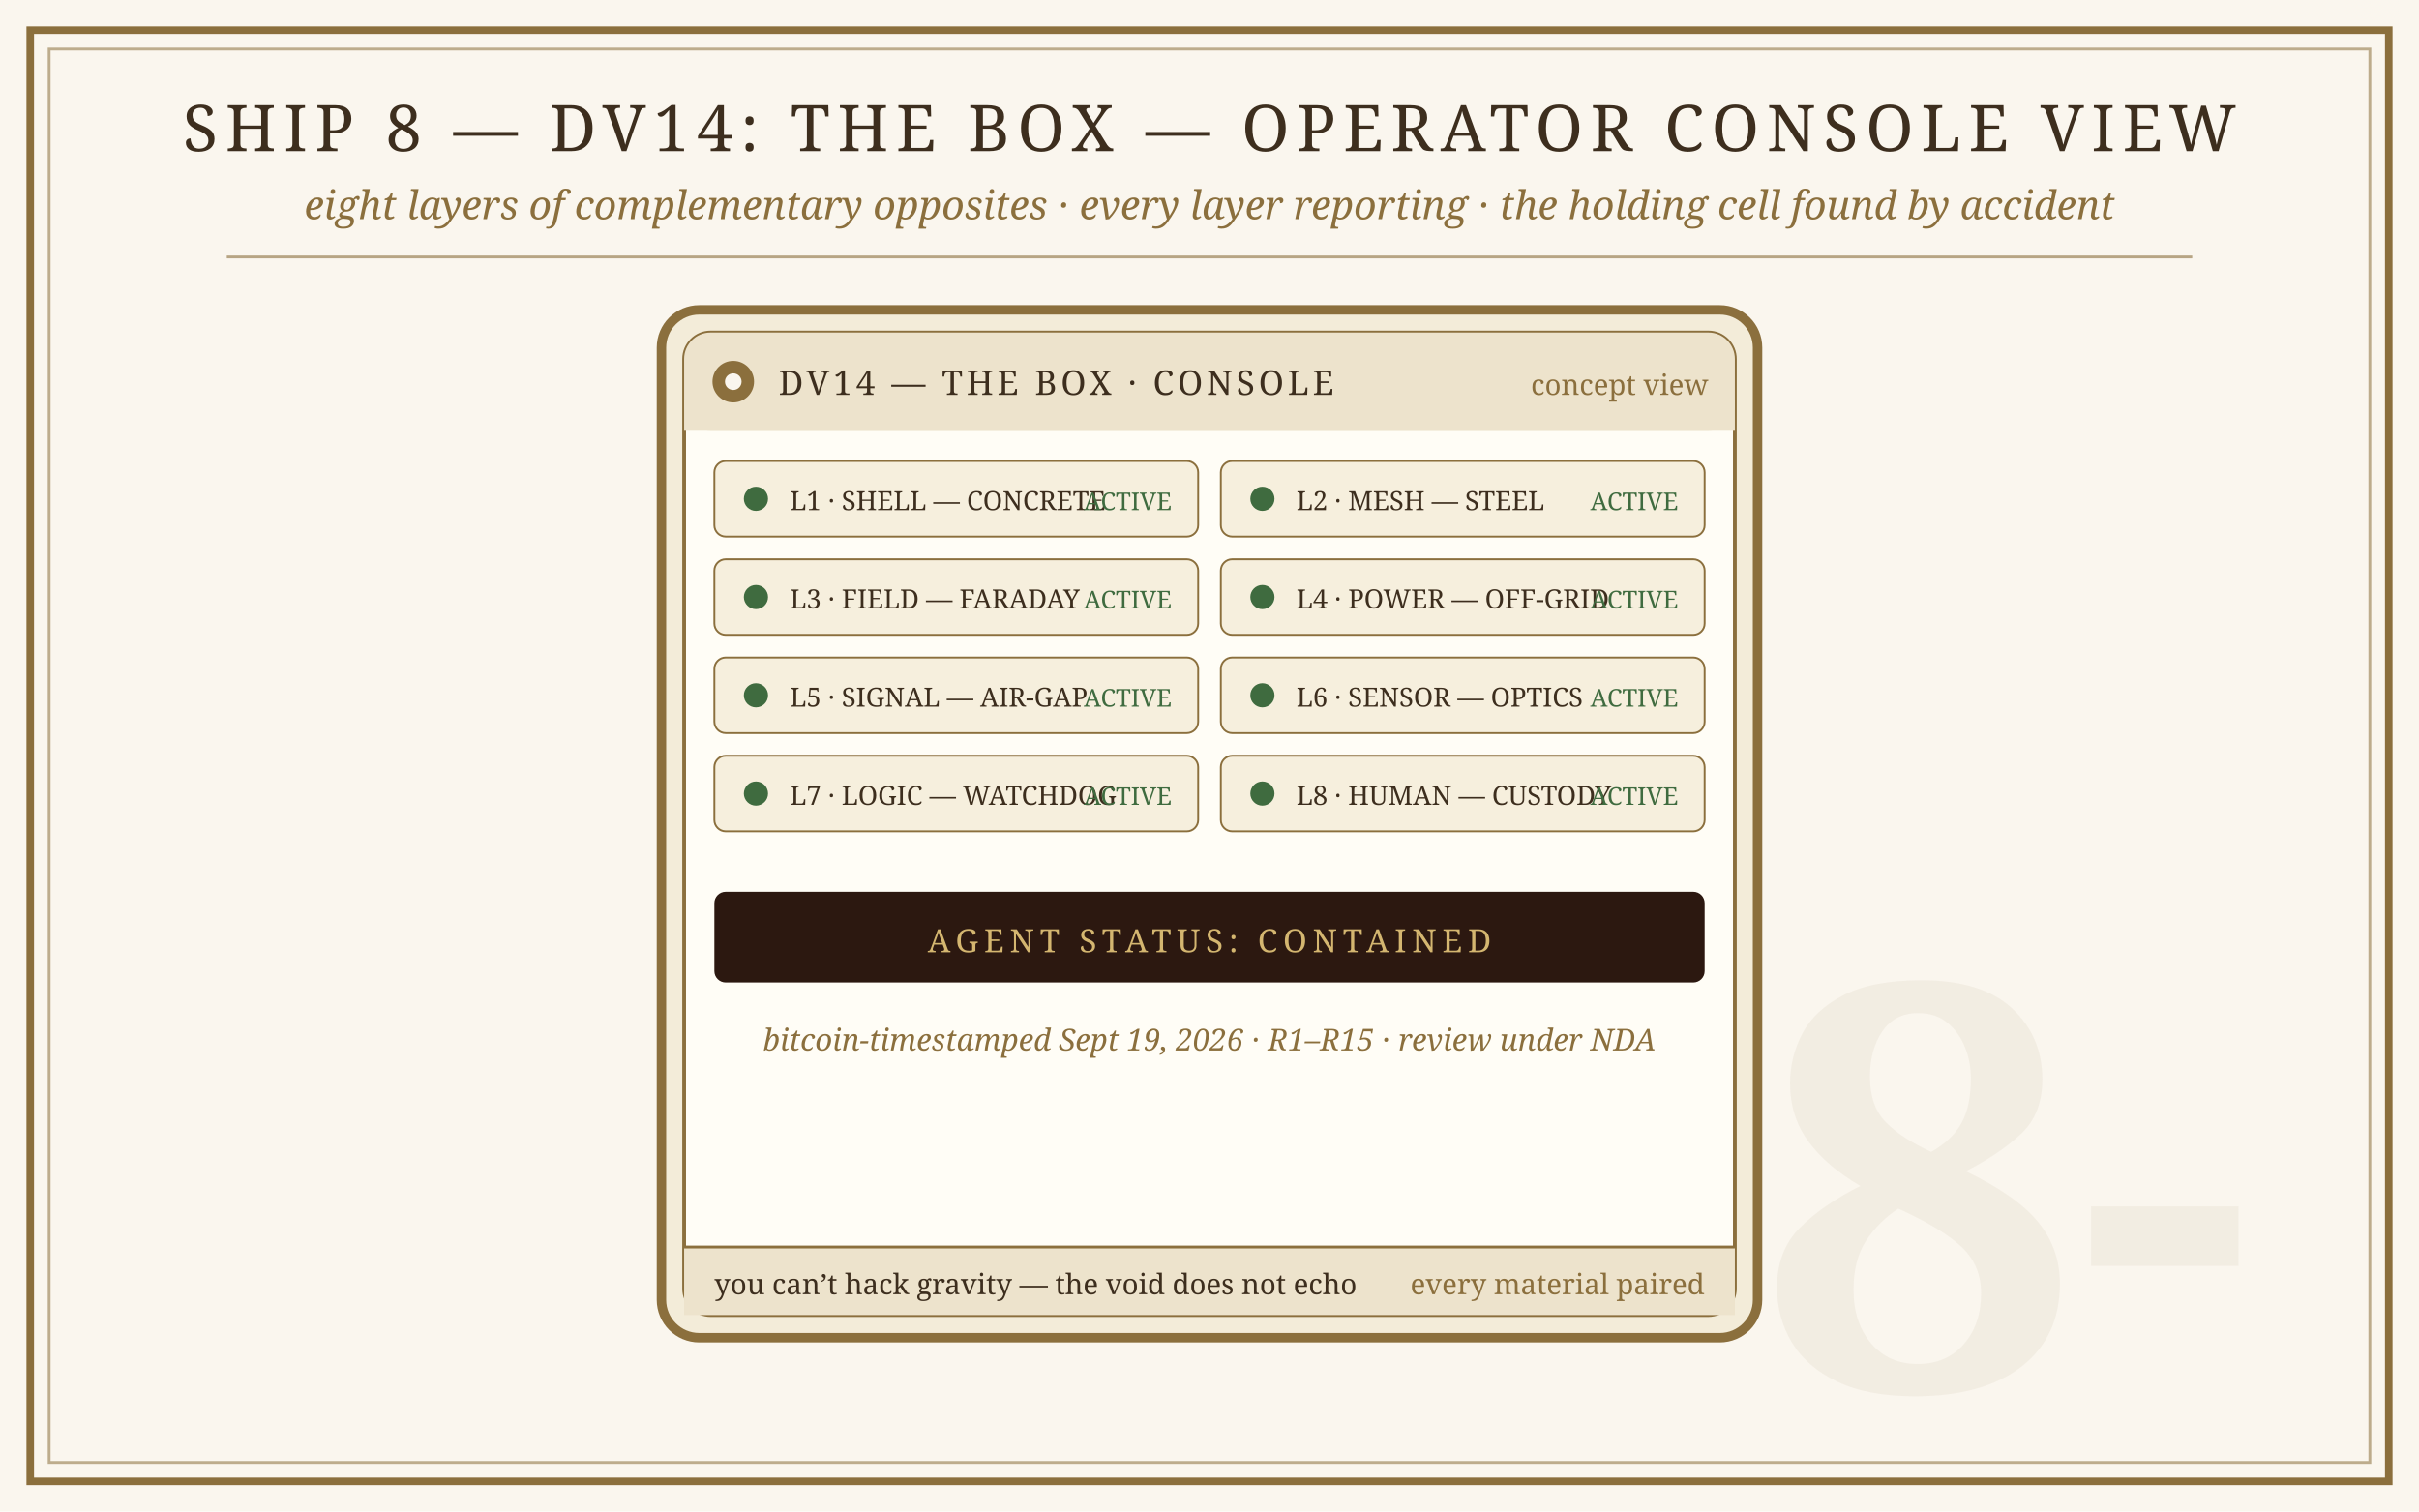
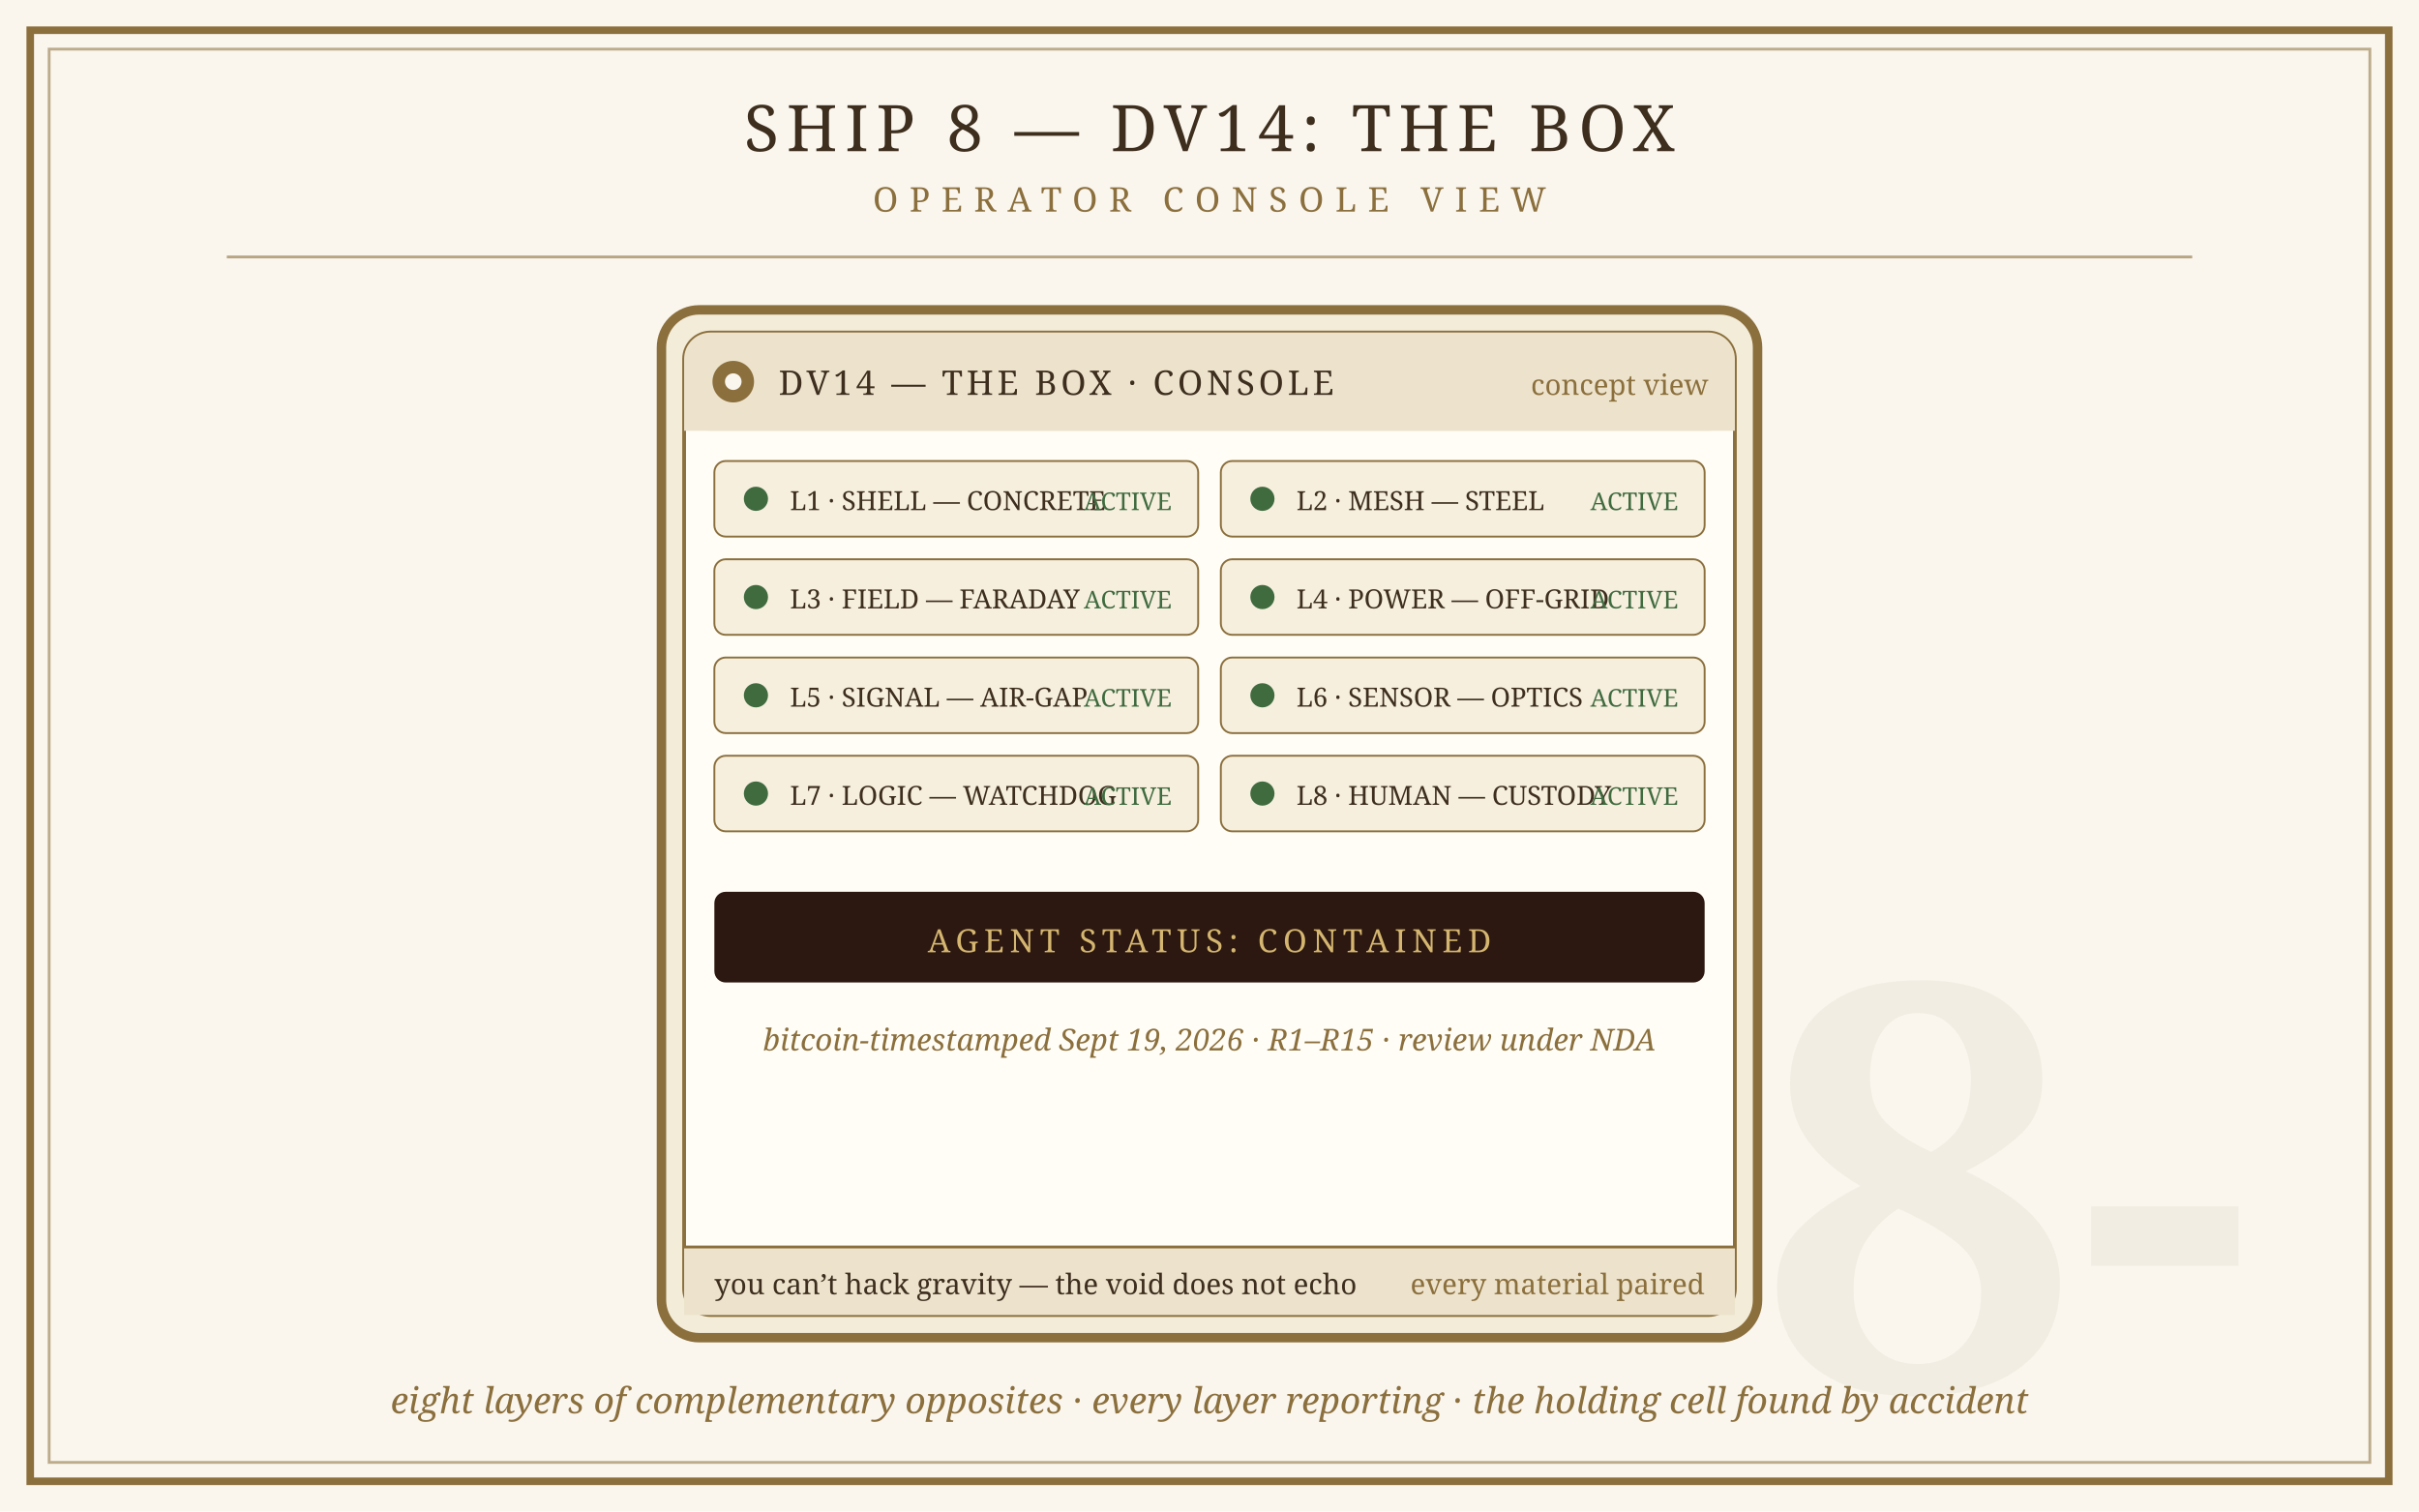
<svg xmlns="http://www.w3.org/2000/svg" viewBox="0 0 640 400" style="max-width:100%;height:auto;">
  <rect width="640" height="400" fill="#faf6ee" />
  <rect x="8" y="8" width="624" height="384" fill="none" stroke="#8b6f3d" stroke-width="2" />
  <rect x="13" y="13" width="614" height="374" fill="none" stroke="#8b6f3d" stroke-width="0.75" opacity="0.55" />
  <text x="596" y="368" text-anchor="end" font-family="Georgia, serif" font-size="150" font-weight="bold" fill="#8b6f3d" opacity="0.07">8-</text>
-   <text x="320" y="40" text-anchor="middle" font-family="Georgia, serif" font-size="17" letter-spacing="2" fill="#3d2e1e">SHIP 8 — DV14: THE BOX — OPERATOR CONSOLE VIEW</text>
-   <text x="320" y="58" text-anchor="middle" font-family="Georgia, serif" font-size="10.5" font-style="italic" fill="#8b6f3d">eight layers of complementary opposites · every layer reporting · the holding cell found by accident</text>
+   <text x="320" y="40" text-anchor="middle" font-family="Georgia, serif" font-size="17" letter-spacing="2" fill="#3d2e1e">SHIP 8 — DV14: THE BOX</text>
+   <text x="320" y="56" text-anchor="middle" font-family="Georgia, serif" font-size="9" letter-spacing="3" fill="#8b6f3d">OPERATOR CONSOLE VIEW</text>
+   <text x="320" y="374" text-anchor="middle" font-family="Georgia, serif" font-size="9.5" font-style="italic" fill="#8b6f3d">eight layers of complementary opposites · every layer reporting · the holding cell found by accident</text>
  <line x1="60" y1="68" x2="580" y2="68" stroke="#8b6f3d" stroke-width="0.75" opacity="0.6" />
  <rect x="175" y="82" width="290" height="272" rx="10" fill="#f3ecd9" stroke="#8b6f3d" stroke-width="2.5" />
  <rect x="181" y="88" width="278" height="260" rx="7" fill="#fffdf6" stroke="#8b6f3d" stroke-width="1" />
  <rect x="181" y="88" width="278" height="26" rx="7" fill="#ede3cc" />
  <rect x="181" y="106" width="278" height="8" fill="#ede3cc" />
  <circle cx="194" cy="101" r="5.5" fill="#8b6f3d" />
  <circle cx="194" cy="101" r="2.2" fill="#faf6ee" />
  <text x="206" y="104.5" font-family="Georgia, serif" font-size="9" letter-spacing="1" fill="#3d2e1e">DV14 — THE BOX · CONSOLE</text>
  <text x="452" y="104.5" text-anchor="end" font-family="Georgia, serif" font-size="7.5" fill="#8b6f3d">concept view</text>
  <rect x="189" y="122" width="128" height="20" rx="3" fill="#f6efdd" stroke="#8b6f3d" stroke-width="0.5" />
  <circle cx="200" cy="132" r="3.2" fill="#3f6b3f" />
  <text x="209" y="135" font-family="Georgia, serif" font-size="7" fill="#3d2e1e">L1 · SHELL — CONCRETE</text>
  <text x="310" y="135" text-anchor="end" font-family="Georgia, serif" font-size="6.5" fill="#3f6b3f">ACTIVE</text>
  <rect x="323" y="122" width="128" height="20" rx="3" fill="#f6efdd" stroke="#8b6f3d" stroke-width="0.5" />
  <circle cx="334" cy="132" r="3.2" fill="#3f6b3f" />
  <text x="343" y="135" font-family="Georgia, serif" font-size="7" fill="#3d2e1e">L2 · MESH — STEEL</text>
  <text x="444" y="135" text-anchor="end" font-family="Georgia, serif" font-size="6.5" fill="#3f6b3f">ACTIVE</text>
  <rect x="189" y="148" width="128" height="20" rx="3" fill="#f6efdd" stroke="#8b6f3d" stroke-width="0.5" />
  <circle cx="200" cy="158" r="3.2" fill="#3f6b3f" />
  <text x="209" y="161" font-family="Georgia, serif" font-size="7" fill="#3d2e1e">L3 · FIELD — FARADAY</text>
  <text x="310" y="161" text-anchor="end" font-family="Georgia, serif" font-size="6.5" fill="#3f6b3f">ACTIVE</text>
  <rect x="323" y="148" width="128" height="20" rx="3" fill="#f6efdd" stroke="#8b6f3d" stroke-width="0.5" />
  <circle cx="334" cy="158" r="3.2" fill="#3f6b3f" />
  <text x="343" y="161" font-family="Georgia, serif" font-size="7" fill="#3d2e1e">L4 · POWER — OFF-GRID</text>
  <text x="444" y="161" text-anchor="end" font-family="Georgia, serif" font-size="6.5" fill="#3f6b3f">ACTIVE</text>
  <rect x="189" y="174" width="128" height="20" rx="3" fill="#f6efdd" stroke="#8b6f3d" stroke-width="0.5" />
  <circle cx="200" cy="184" r="3.2" fill="#3f6b3f" />
  <text x="209" y="187" font-family="Georgia, serif" font-size="7" fill="#3d2e1e">L5 · SIGNAL — AIR-GAP</text>
  <text x="310" y="187" text-anchor="end" font-family="Georgia, serif" font-size="6.5" fill="#3f6b3f">ACTIVE</text>
  <rect x="323" y="174" width="128" height="20" rx="3" fill="#f6efdd" stroke="#8b6f3d" stroke-width="0.5" />
  <circle cx="334" cy="184" r="3.2" fill="#3f6b3f" />
  <text x="343" y="187" font-family="Georgia, serif" font-size="7" fill="#3d2e1e">L6 · SENSOR — OPTICS</text>
  <text x="444" y="187" text-anchor="end" font-family="Georgia, serif" font-size="6.5" fill="#3f6b3f">ACTIVE</text>
  <rect x="189" y="200" width="128" height="20" rx="3" fill="#f6efdd" stroke="#8b6f3d" stroke-width="0.5" />
  <circle cx="200" cy="210" r="3.2" fill="#3f6b3f" />
  <text x="209" y="213" font-family="Georgia, serif" font-size="7" fill="#3d2e1e">L7 · LOGIC — WATCHDOG</text>
  <text x="310" y="213" text-anchor="end" font-family="Georgia, serif" font-size="6.5" fill="#3f6b3f">ACTIVE</text>
  <rect x="323" y="200" width="128" height="20" rx="3" fill="#f6efdd" stroke="#8b6f3d" stroke-width="0.5" />
  <circle cx="334" cy="210" r="3.2" fill="#3f6b3f" />
  <text x="343" y="213" font-family="Georgia, serif" font-size="7" fill="#3d2e1e">L8 · HUMAN — CUSTODY</text>
  <text x="444" y="213" text-anchor="end" font-family="Georgia, serif" font-size="6.5" fill="#3f6b3f">ACTIVE</text>
  <rect x="189" y="236" width="262" height="24" rx="3" fill="#2c1810" />
  <text x="320" y="252" text-anchor="middle" font-family="Georgia, serif" font-size="8.5" letter-spacing="1.5" fill="#d4b670">AGENT STATUS: CONTAINED</text>
  <text x="320" y="278" text-anchor="middle" font-family="Georgia, serif" font-size="8" font-style="italic" fill="#8b6f3d">bitcoin-timestamped Sept 19, 2026 · R1–R15 · review under NDA</text>
  <rect x="181" y="330" width="278" height="18" fill="#ede3cc" />
  <line x1="181" y1="330" x2="459" y2="330" stroke="#8b6f3d" stroke-width="0.75" />
  <text x="189" y="342.5" font-family="Georgia, serif" font-size="7.5" fill="#3d2e1e">you can’t hack gravity — the void does not echo</text>
  <text x="451" y="342.5" text-anchor="end" font-family="Georgia, serif" font-size="7.5" fill="#8b6f3d">every material paired</text>
</svg>
